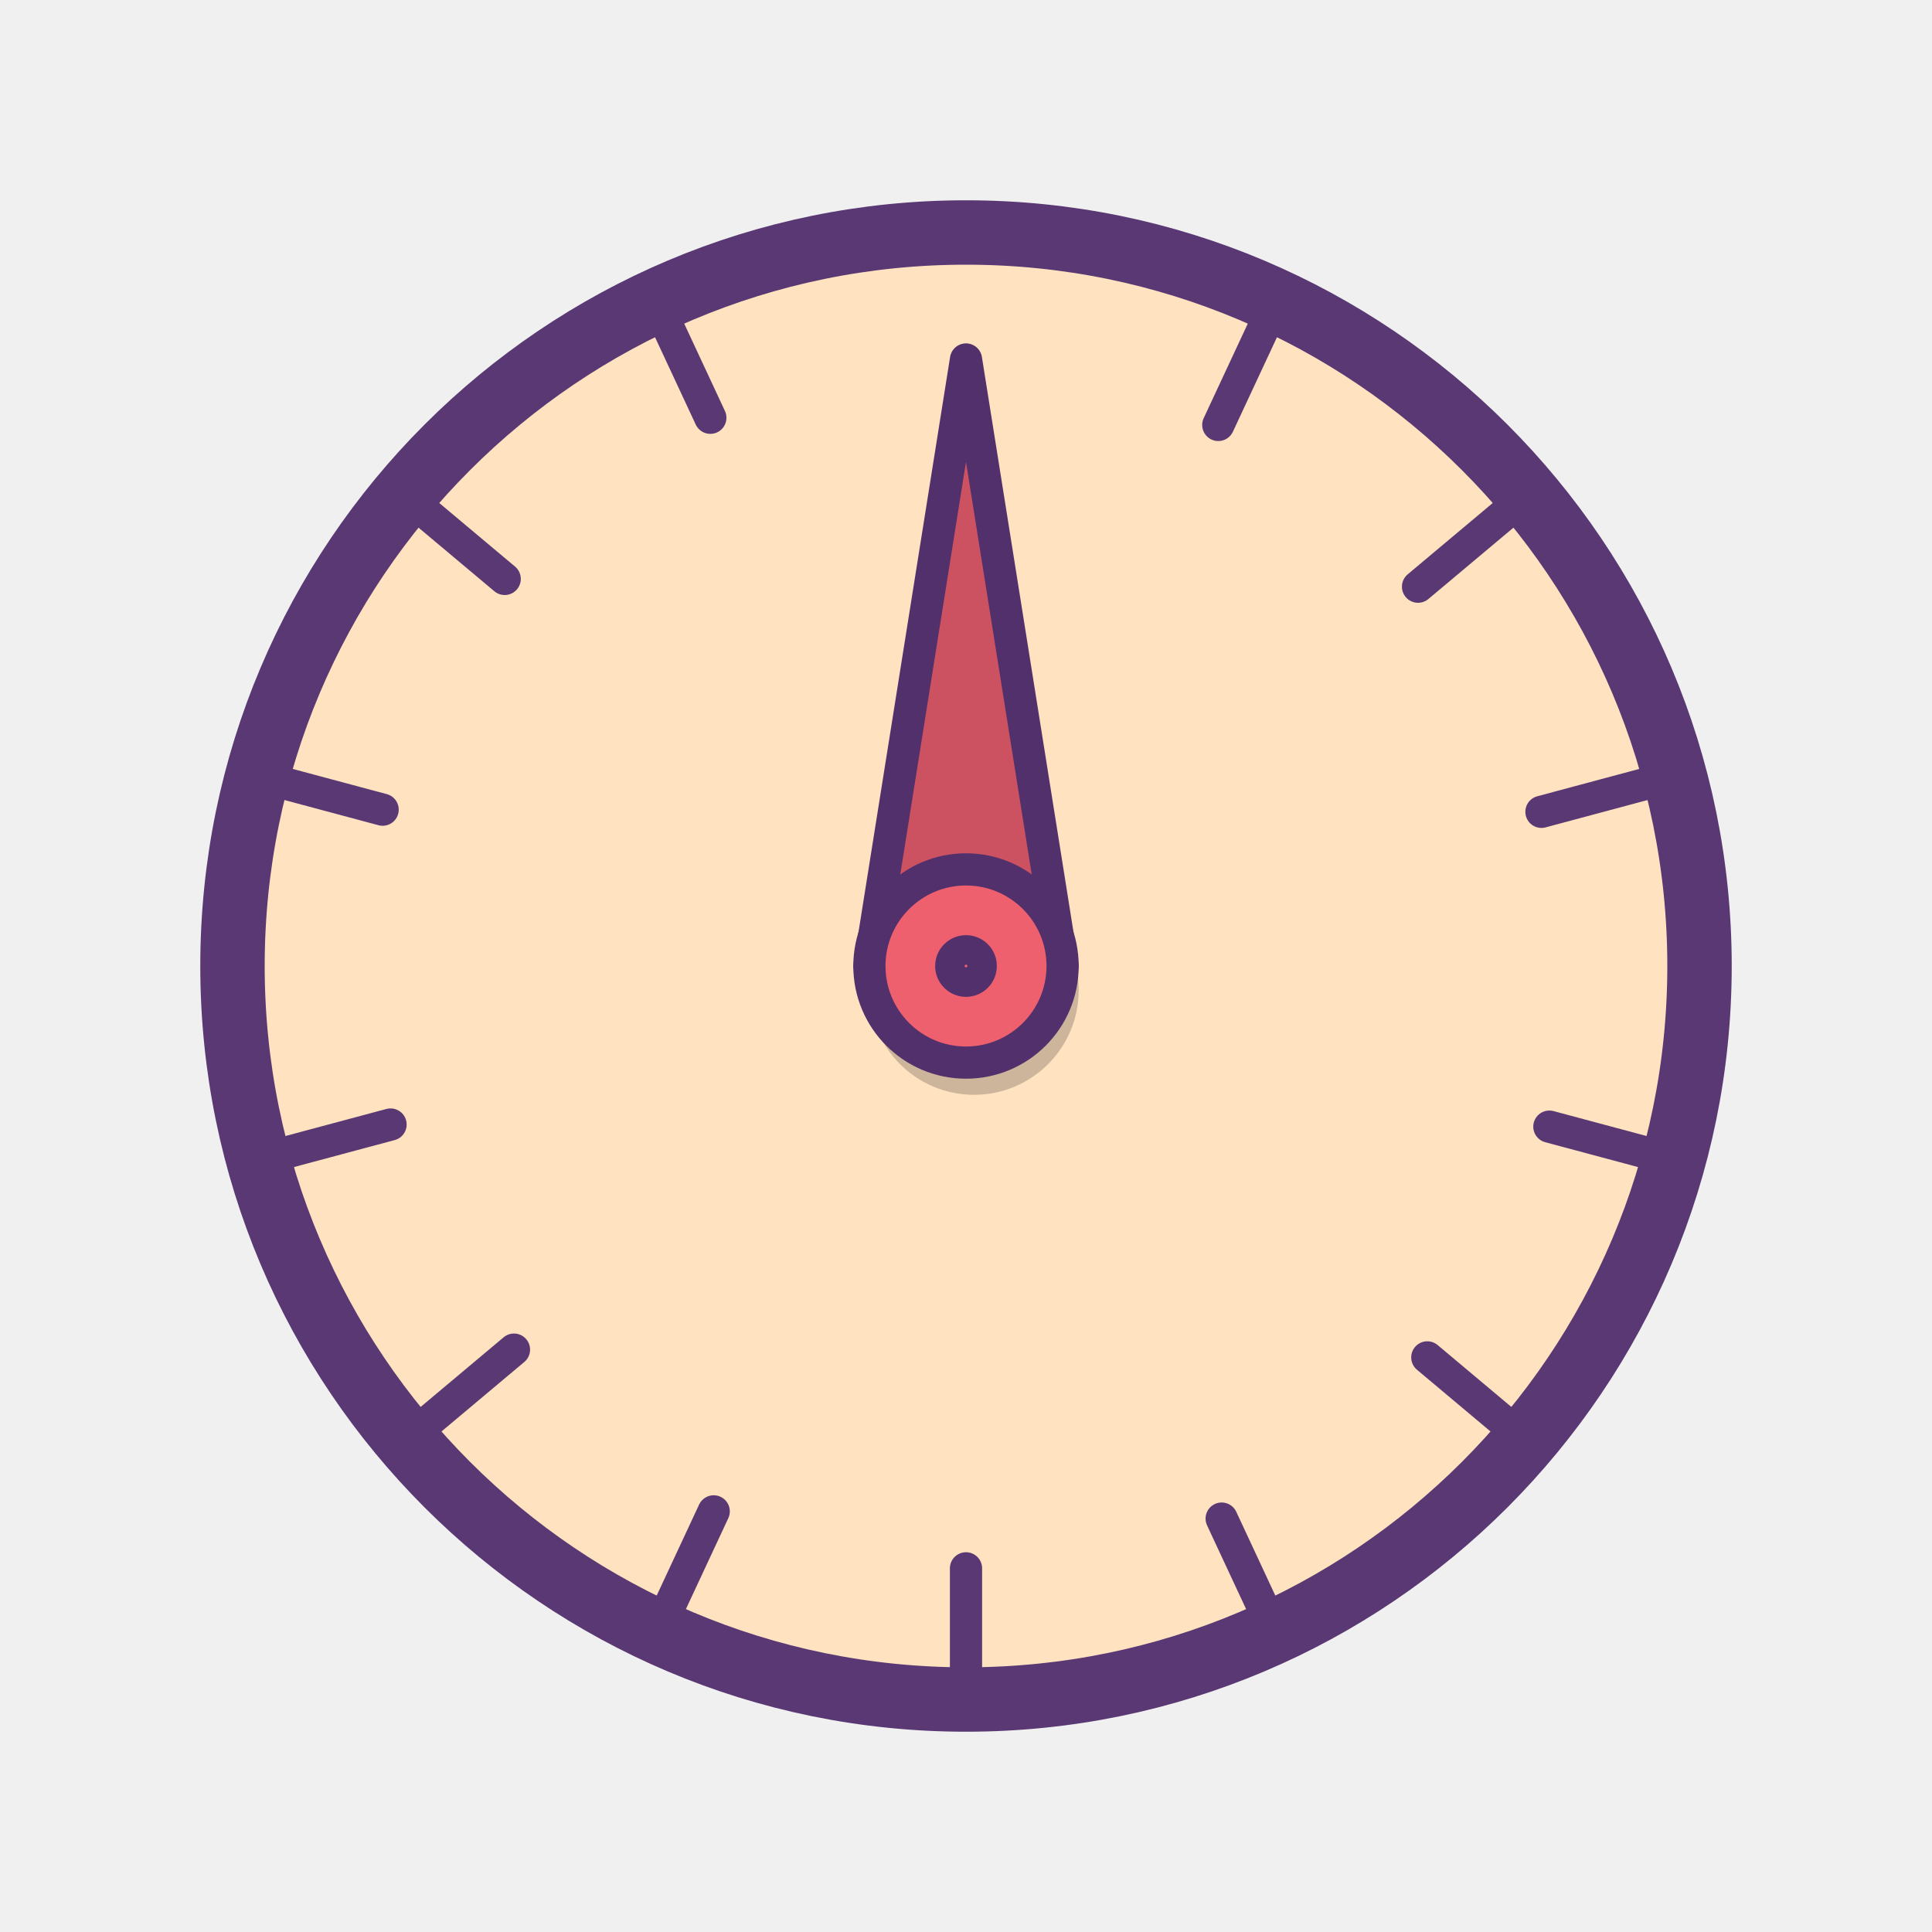
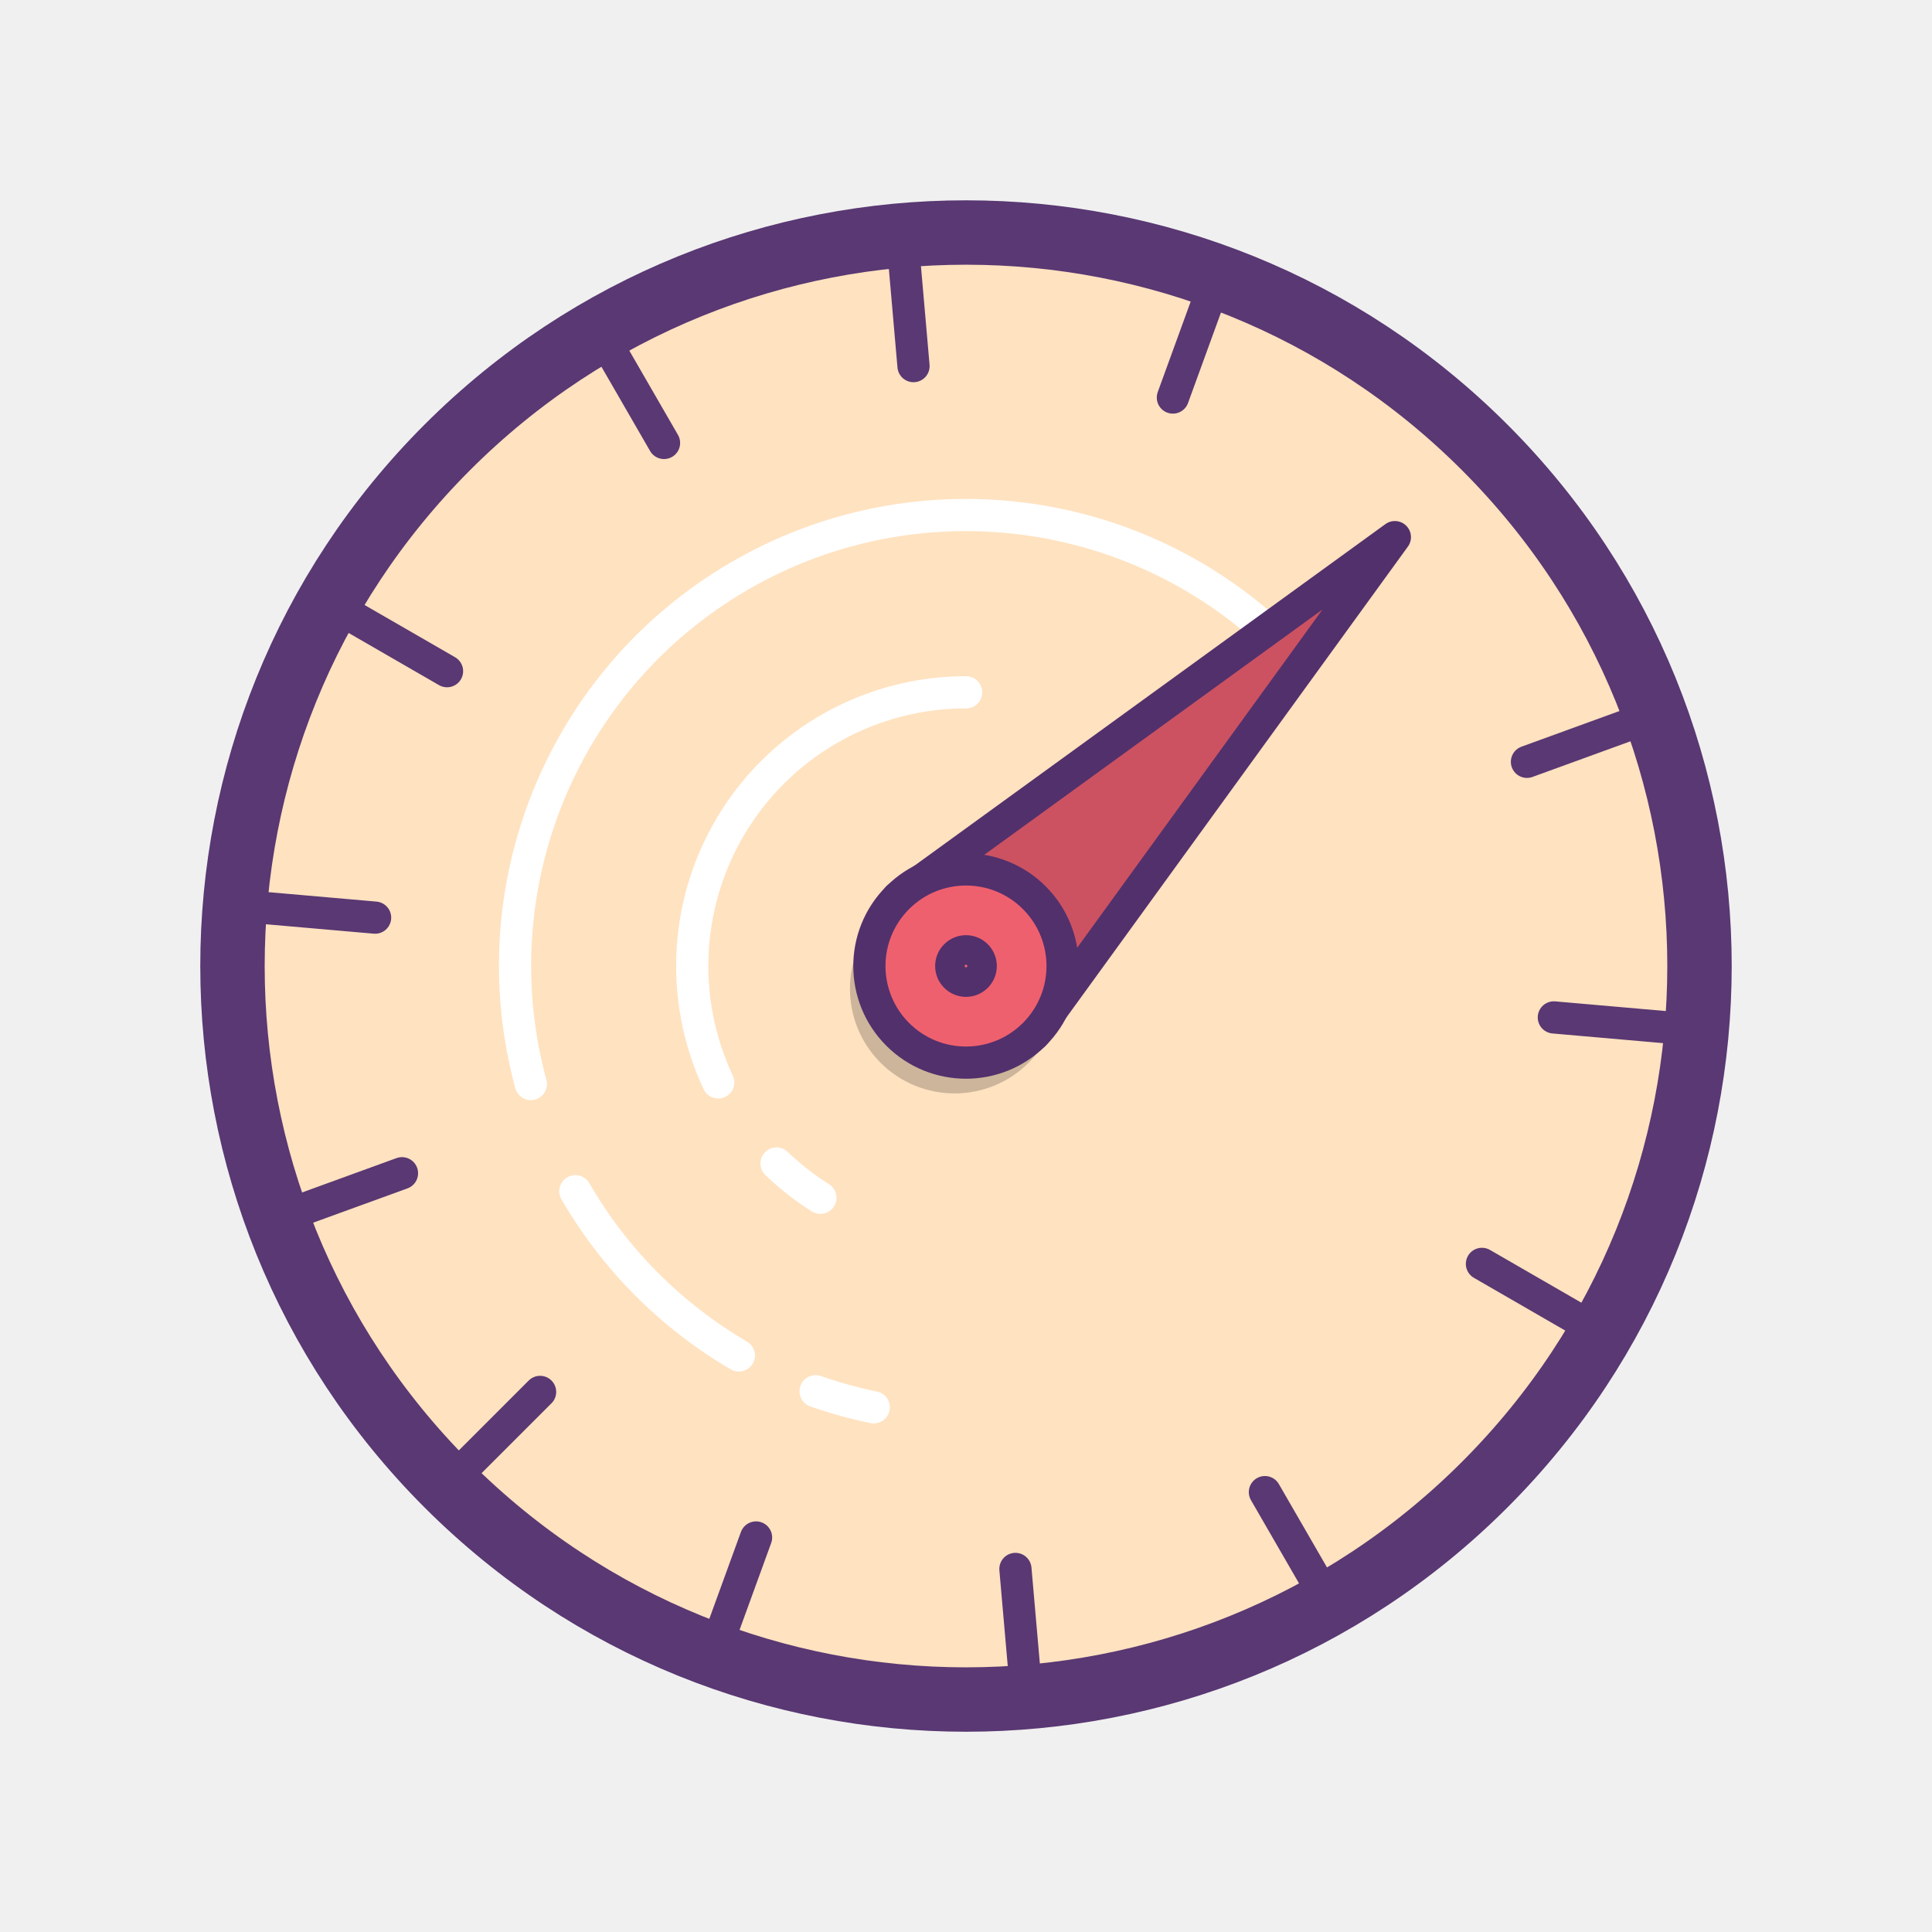
<svg xmlns="http://www.w3.org/2000/svg" id="Layer_1" data-name="Layer 1" viewBox="0 0 60 60">
-   <circle cx="30" cy="30" r="22.78" fill="#ffe2c0" stroke="#593873" stroke-linecap="round" stroke-linejoin="round" stroke-width="2" />
-   <polyline points="27 30 33 30 30 11.164 27 30" fill="#cc5261" stroke="#52306c" stroke-linecap="round" stroke-linejoin="round" />
-   <circle cx="30.25" cy="30.75" r="3.25" opacity="0.2" />
-   <circle cx="30" cy="30" r="3" fill="#ef606e" stroke="#52306c" stroke-linecap="round" stroke-linejoin="round" />
-   <line x1="39.627" y1="9.355" x2="37.835" y2="13.197" fill="#eaeaea" stroke="#593873" stroke-linecap="round" stroke-linejoin="round" />
-   <line x1="47.45" y1="15.358" x2="44.038" y2="18.22" fill="#eaeaea" stroke="#593873" stroke-linecap="round" stroke-linejoin="round" />
-   <line x1="52.003" y1="24.104" x2="47.871" y2="25.212" fill="#eaeaea" stroke="#593873" stroke-linecap="round" stroke-linejoin="round" />
-   <line x1="20.373" y1="9.355" x2="22.06" y2="12.974" fill="#eaeaea" stroke="#593873" stroke-linecap="round" stroke-linejoin="round" />
-   <line x1="12.55" y1="15.358" x2="15.674" y2="17.979" fill="#eaeaea" stroke="#593873" stroke-linecap="round" stroke-linejoin="round" />
-   <line x1="7.997" y1="24.104" x2="11.883" y2="25.145" fill="#eaeaea" stroke="#593873" stroke-linecap="round" stroke-linejoin="round" />
-   <line x1="20.373" y1="50.78" x2="22.165" y2="46.937" fill="#eaeaea" stroke="#593873" stroke-linecap="round" stroke-linejoin="round" />
-   <line x1="12.55" y1="44.777" x2="15.962" y2="41.914" fill="#eaeaea" stroke="#593873" stroke-linecap="round" stroke-linejoin="round" />
-   <line x1="7.997" y1="36.03" x2="12.129" y2="34.923" fill="#eaeaea" stroke="#593873" stroke-linecap="round" stroke-linejoin="round" />
-   <line x1="39.627" y1="50.78" x2="37.94" y2="47.161" fill="#eaeaea" stroke="#593873" stroke-linecap="round" stroke-linejoin="round" />
-   <line x1="47.45" y1="44.777" x2="44.326" y2="42.155" fill="#eaeaea" stroke="#593873" stroke-linecap="round" stroke-linejoin="round" />
-   <line x1="52.003" y1="36.03" x2="48.117" y2="34.989" fill="#eaeaea" stroke="#593873" stroke-linecap="round" stroke-linejoin="round" />
-   <line x1="30" y1="48.706" x2="30" y2="52.78" fill="#eaeaea" stroke="#593873" stroke-linecap="round" stroke-linejoin="round" />
+   <circle cx="30.414" cy="561.919" r="22.78" transform="translate(-388.843 -345.83) rotate(-45)" fill="#ffe2c0" stroke="#593873" stroke-linecap="round" stroke-linejoin="round" stroke-width="2" />
+   <line x1="51.406" y1="22.209" x2="47.421" y2="23.659" fill="#eaeaea" stroke="#593873" stroke-linecap="round" stroke-linejoin="round" />
+   <line x1="52.693" y1="31.985" x2="48.256" y2="31.597" fill="#eaeaea" stroke="#593873" stroke-linecap="round" stroke-linejoin="round" />
+   <line x1="49.728" y1="41.39" x2="46.023" y2="39.251" fill="#eaeaea" stroke="#593873" stroke-linecap="round" stroke-linejoin="round" />
+   <line x1="37.791" y1="8.594" x2="36.425" y2="12.346" fill="#eaeaea" stroke="#593873" stroke-linecap="round" stroke-linejoin="round" />
+   <line x1="28.015" y1="7.307" x2="28.37" y2="11.37" fill="#eaeaea" stroke="#593873" stroke-linecap="round" stroke-linejoin="round" />
+   <line x1="18.61" y1="10.272" x2="20.622" y2="13.756" fill="#eaeaea" stroke="#593873" stroke-linecap="round" stroke-linejoin="round" />
+   <line x1="8.499" y1="37.886" x2="12.484" y2="36.436" fill="#eaeaea" stroke="#593873" stroke-linecap="round" stroke-linejoin="round" />
+   <line x1="7.212" y1="28.11" x2="11.649" y2="28.498" fill="#eaeaea" stroke="#593873" stroke-linecap="round" stroke-linejoin="round" />
+   <line x1="10.177" y1="18.705" x2="13.883" y2="20.844" fill="#eaeaea" stroke="#593873" stroke-linecap="round" stroke-linejoin="round" />
+   <line x1="22.114" y1="51.501" x2="23.48" y2="47.748" fill="#eaeaea" stroke="#593873" stroke-linecap="round" stroke-linejoin="round" />
+   <line x1="31.89" y1="52.788" x2="31.535" y2="48.725" fill="#eaeaea" stroke="#593873" stroke-linecap="round" stroke-linejoin="round" />
+   <line x1="41.295" y1="49.823" x2="39.283" y2="46.339" fill="#eaeaea" stroke="#593873" stroke-linecap="round" stroke-linejoin="round" />
+   <line x1="16.773" y1="43.227" x2="13.892" y2="46.108" fill="#eaeaea" stroke="#593873" stroke-linecap="round" stroke-linejoin="round" />
  <path d="M30.414,561.919" transform="translate(-0.414 -531.919)" fill="#ef606e" stroke="#52306c" stroke-linecap="round" stroke-linejoin="round" />
-   <circle cx="30" cy="30" r="0.458" fill="none" stroke="#52306c" stroke-linecap="round" stroke-linejoin="round" />
  <rect width="60" height="60" fill="none" />
+   <path d="M16.9,565.585a14,14,0,0,1,23.37-13.61" transform="translate(-0.414 -531.919)" fill="none" stroke="#fff" stroke-linecap="round" stroke-linejoin="round" />
+   <path d="M23.36,574.014a14.069,14.069,0,0,1-5.078-5.1" transform="translate(-0.414 -531.919)" fill="none" stroke="#fff" stroke-linecap="round" stroke-linejoin="round" />
+   <path d="M27.549,575.625a13.894,13.894,0,0,1-1.805-.5" transform="translate(-0.414 -531.919)" fill="none" stroke="#fff" stroke-linecap="round" stroke-linejoin="round" />
+   <path d="M25.892,569.117a8.536,8.536,0,0,1-1.362-1.065" transform="translate(-0.414 -531.919)" fill="none" stroke="#fff" stroke-linecap="round" stroke-linejoin="round" />
+   <path d="M22.719,565.534a8.5,8.5,0,0,1,7.7-12.115" transform="translate(-0.414 -531.919)" fill="none" stroke="#fff" stroke-linecap="round" stroke-linejoin="round" />
+   <polyline points="27.879 27.879 32.121 32.121 43.319 16.681 27.879 27.879" fill="#cc5261" stroke="#52306c" stroke-linecap="round" stroke-linejoin="round" />
+   <circle cx="30.061" cy="562.625" r="3.25" transform="translate(-389.446 -345.873) rotate(-45)" opacity="0.2" />
+   <circle cx="30.414" cy="561.919" r="3" transform="translate(-388.843 -345.83) rotate(-45)" fill="#ef606e" stroke="#52306c" stroke-linecap="round" stroke-linejoin="round" />
+   <circle cx="30.414" cy="561.919" r="0.458" transform="translate(-388.843 -345.83) rotate(-45)" fill="none" stroke="#52306c" stroke-linecap="round" stroke-linejoin="round" />
</svg>
